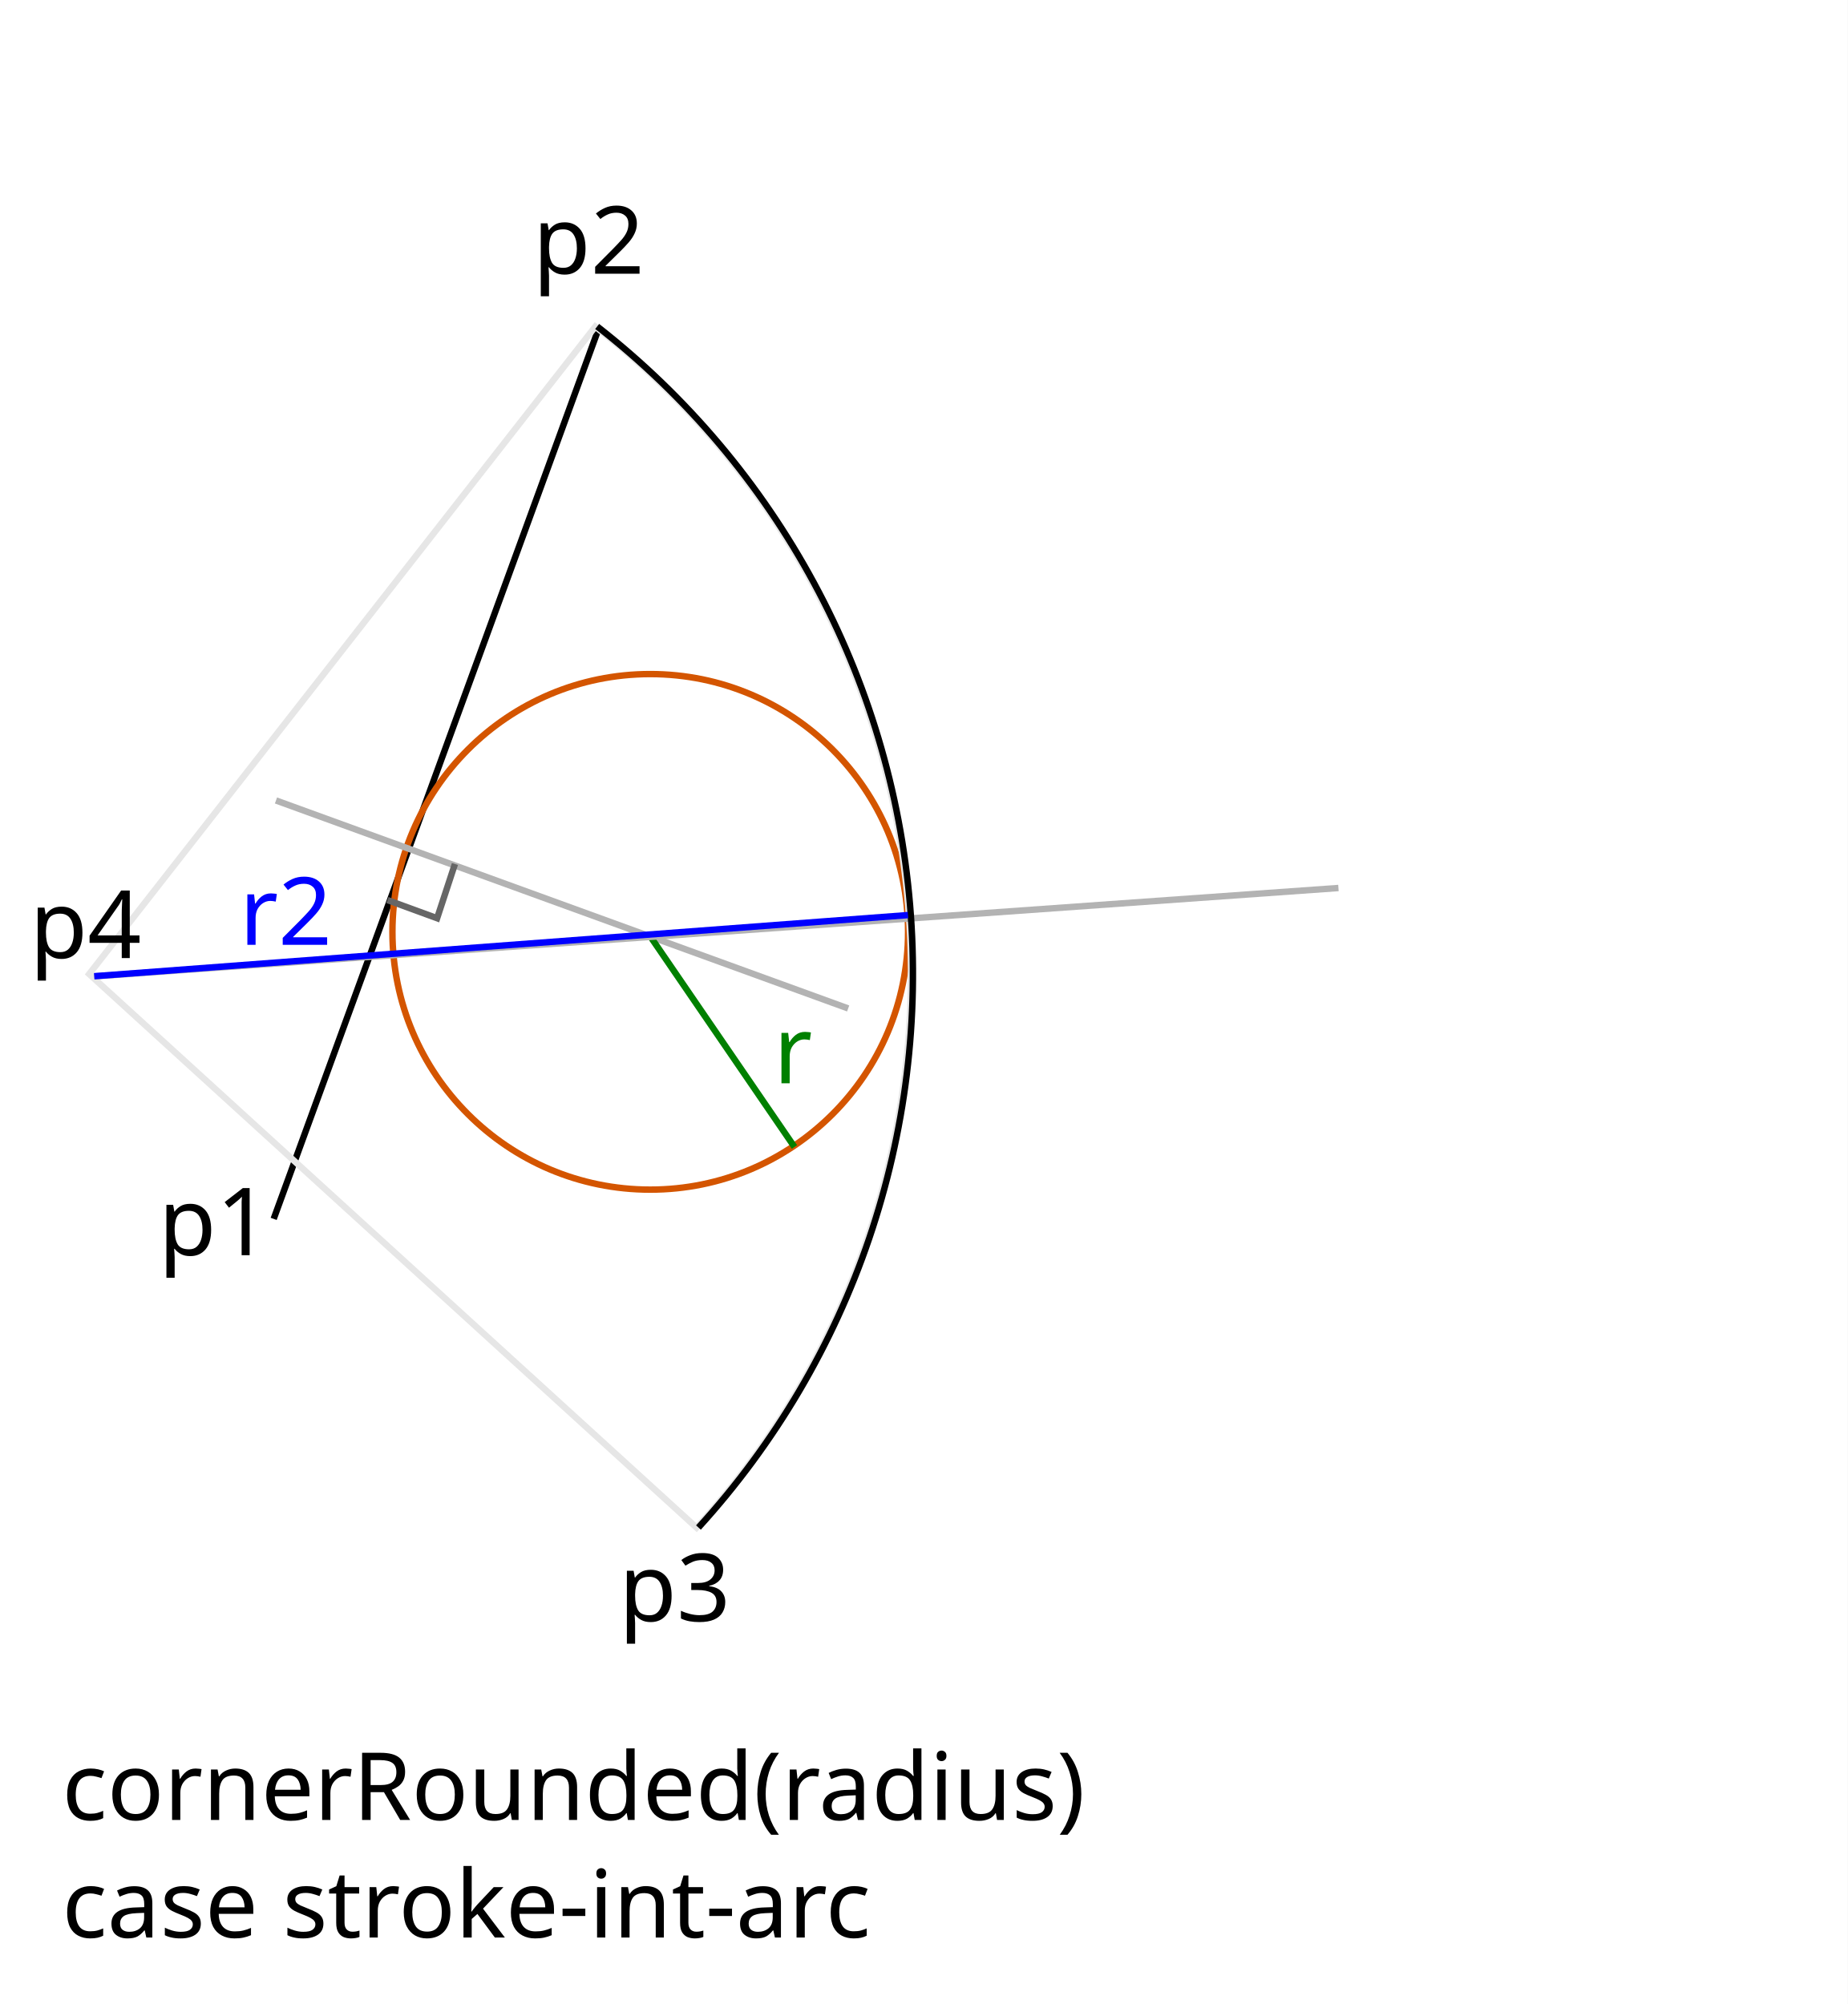
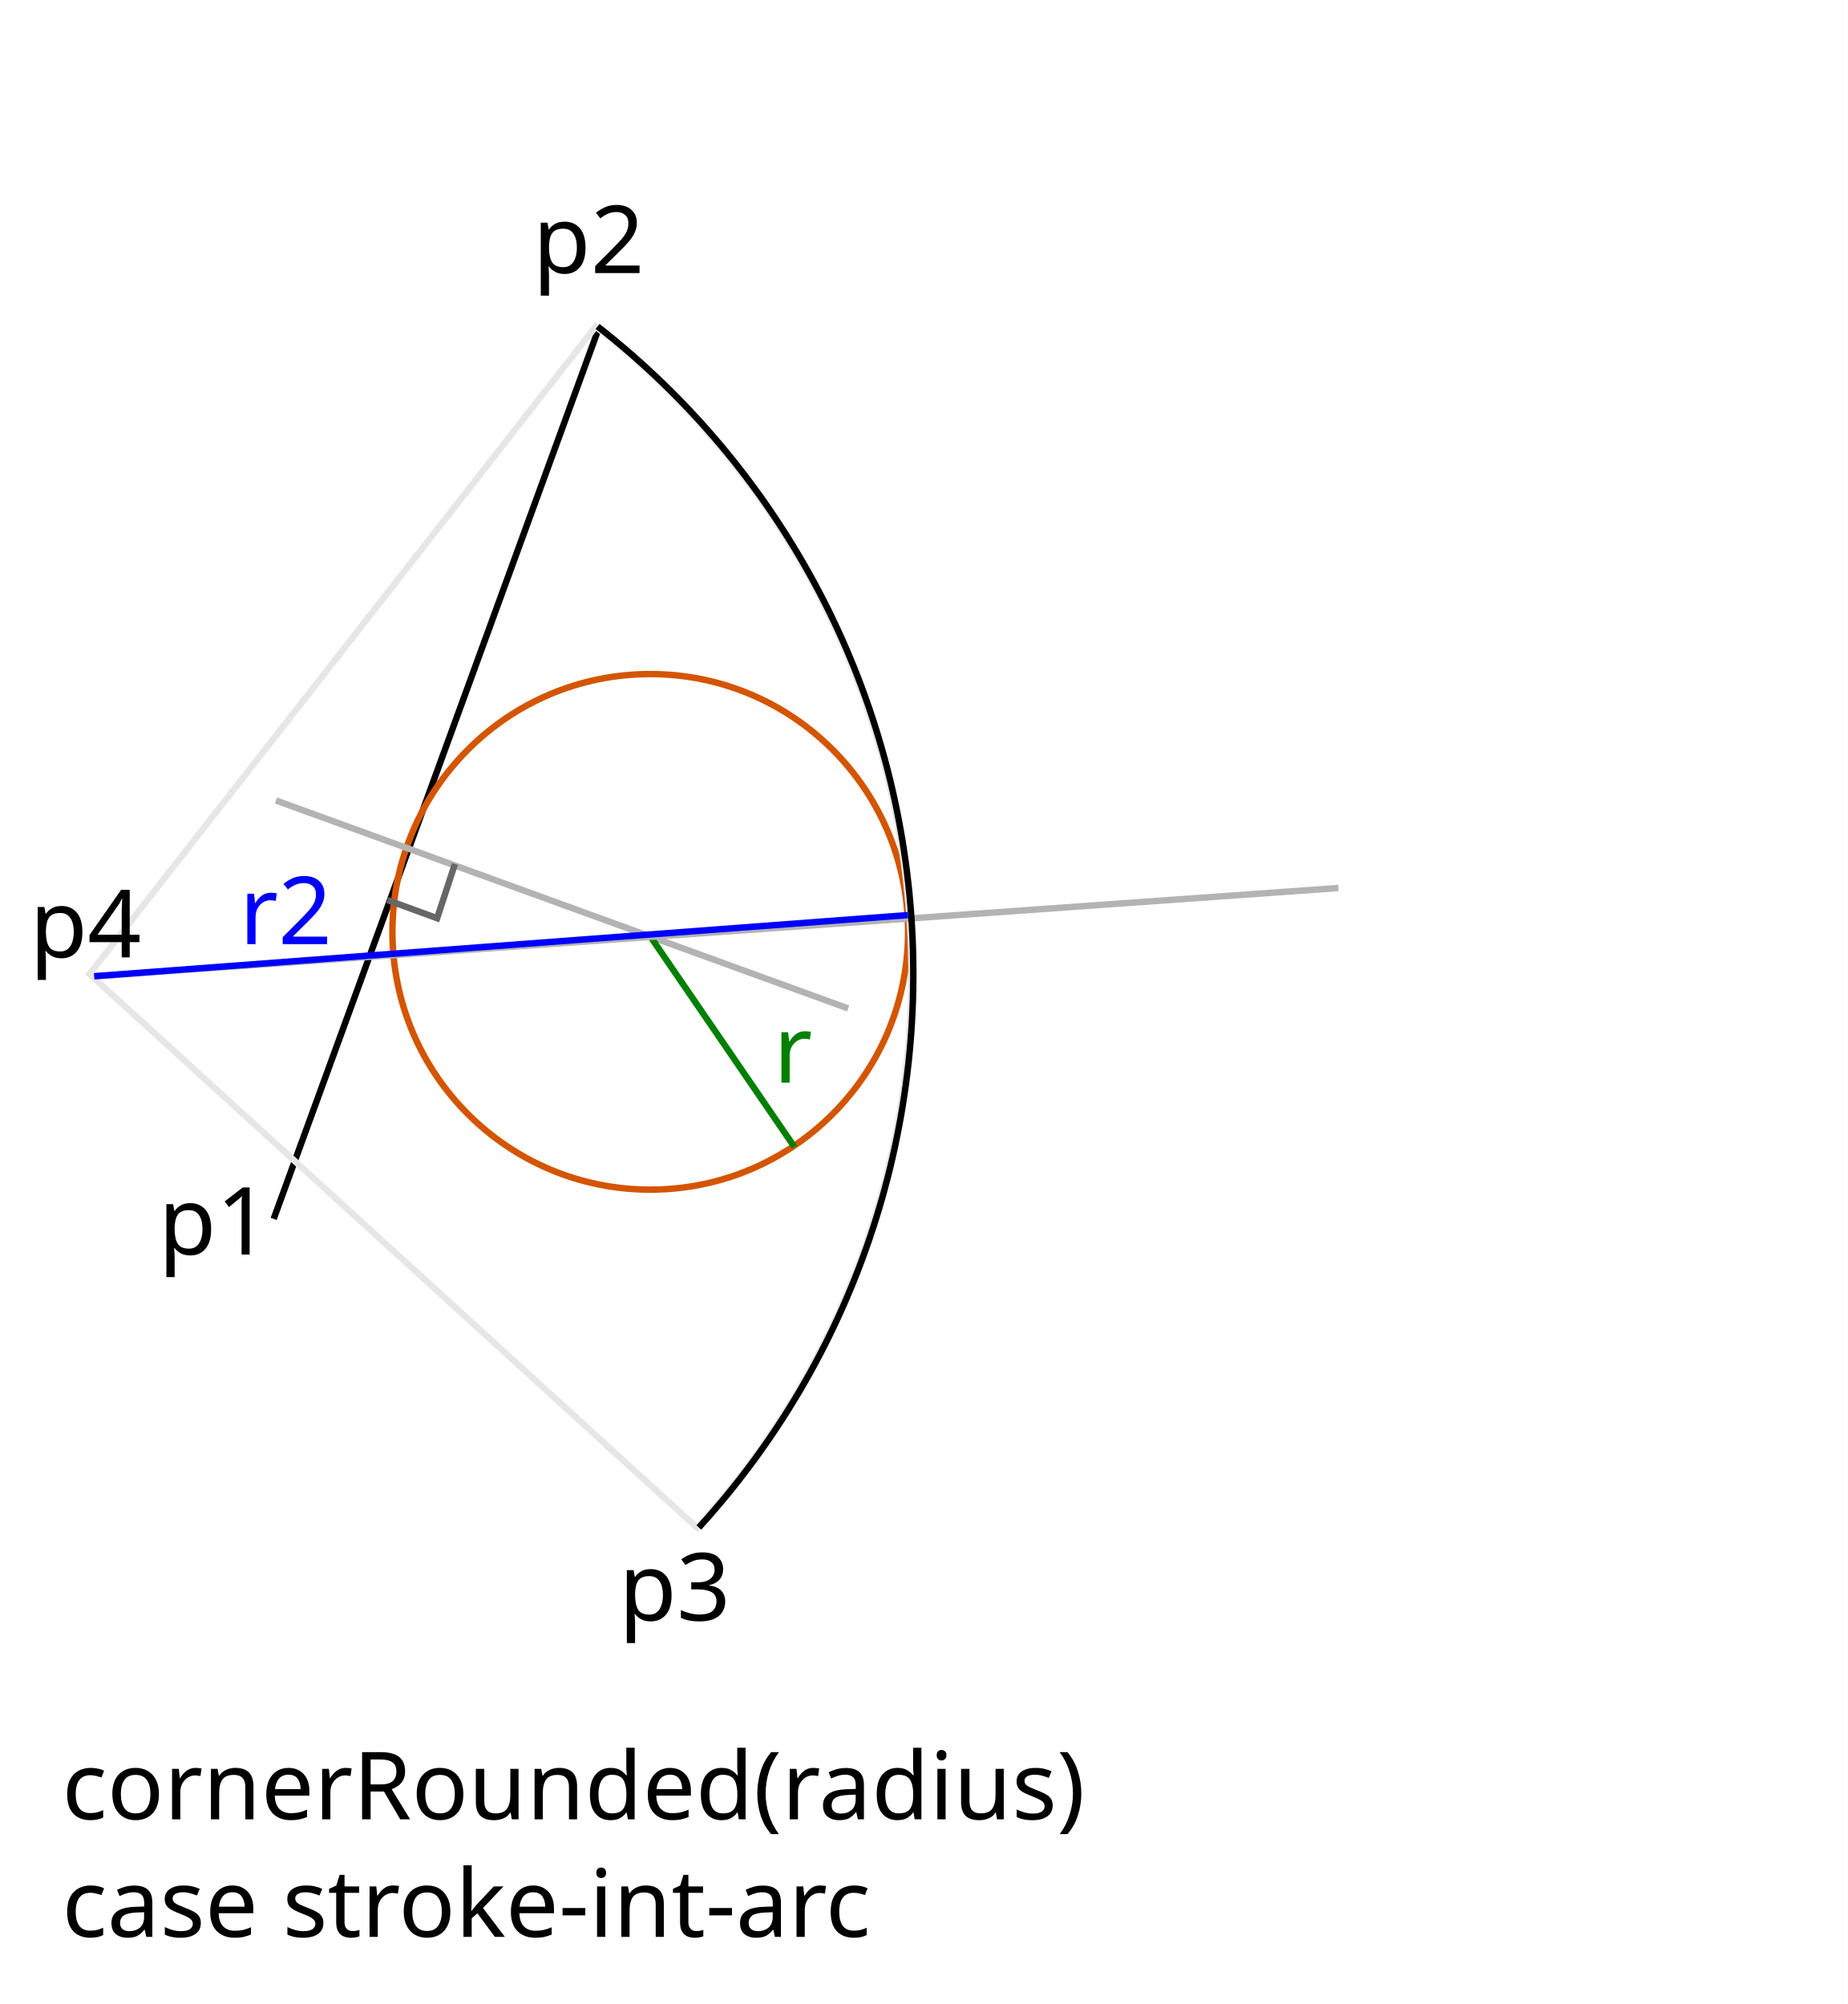
<svg xmlns="http://www.w3.org/2000/svg" width="288.04" height="312.454" viewBox="0 0 76.211 82.67">
  <defs>
    <path id="a" d="M86.405 8251.748h70.081v57.682H86.405z" />
    <path id="b" d="M204.843 8338.396h83.853v42.639h-83.853z" />
    <path id="c" d="M343.183 8353.117h64.675v45.493h-64.675z" />
    <path id="d" d="M307.065 8197.744h48.525v24.999h-48.525z" />
    <path id="e" d="M79.05 8300.684h229.944v49.053H79.05z" />
    <path id="f" d="M251.717 8436.273h62.168v32.45h-62.168z" />
    <path id="g" d="M420.706 8448.941h77.717v48.312h-77.717z" />
  </defs>
-   <g transform="translate(-25.04888,-2293.494)">
+   <g transform="translate(-25.049 -2293.494)">
    <path d="M25.181 2293.626h75.946v82.406H25.181z" style="fill:#fff;stroke:#fff;stroke-width:.265" />
    <path d="m36.337 2343.776 13.424-36.784" style="fill:none;stroke:#000;stroke-width:.265px;stroke-linecap:butt;stroke-linejoin:miter;stroke-opacity:1" />
-     <text xml:space="preserve" style="font-size:14.667px;line-height:1.25;font-family:sans-serif;white-space:pre;shape-inside:url(#a);display:inline" transform="matrix(0.2645833,0,0,0.2645833,8.722064,158.5663)">
+     <text xml:space="preserve" style="font-size:14.667px;line-height:1.25;font-family:sans-serif;white-space:pre;shape-inside:url(#a);display:inline" transform="matrix(.26458 0 0 .26458 8.722 158.566)">
      <tspan x="86.404" y="8264.725">p1</tspan>
    </text>
-     <text xml:space="preserve" style="font-size:14.667px;line-height:1.25;font-family:sans-serif;white-space:pre;shape-inside:url(#b);display:inline" transform="matrix(0.2645833,0,0,0.2645833,-7.174406,95.15284)">
+     <text xml:space="preserve" style="font-size:14.667px;line-height:1.25;font-family:sans-serif;white-space:pre;shape-inside:url(#b);display:inline" transform="matrix(.26458 0 0 .26458 -7.174 95.153)">
      <tspan x="204.844" y="8351.371">p2</tspan>
    </text>
-     <text xml:space="preserve" style="font-size:14.667px;line-height:1.25;font-family:sans-serif;white-space:pre;shape-inside:url(#c);display:inline" transform="matrix(0.2645833,0,0,0.2645833,-40.22596,146.8434)">
+     <text xml:space="preserve" style="font-size:14.667px;line-height:1.25;font-family:sans-serif;white-space:pre;shape-inside:url(#c);display:inline" transform="matrix(.26458 0 0 .26458 -40.226 146.843)">
      <tspan x="343.182" y="8366.094">p3</tspan>
    </text>
    <circle cx="51.869" cy="2331.935" r="10.634" style="fill:none;stroke:#d45500;stroke-width:.265" />
    <path d="m36.432 2326.515 23.6 8.58" style="fill:none;stroke:#b3b3b3;stroke-width:.265px;stroke-linecap:butt;stroke-linejoin:miter;stroke-opacity:1" />
    <path d="m51.81 2332.034 6.006 8.775" style="fill:none;stroke:green;stroke-width:.265px;stroke-linecap:butt;stroke-linejoin:miter;stroke-opacity:1" />
-     <text xml:space="preserve" style="font-size:14.667px;line-height:1.25;font-family:sans-serif;white-space:pre;shape-inside:url(#d);display:inline;fill:green" transform="matrix(0.2645833,0,0,0.2645833,-24.29328,165.7621)">
+     <text xml:space="preserve" style="font-size:14.667px;line-height:1.25;font-family:sans-serif;white-space:pre;shape-inside:url(#d);display:inline;fill:green" transform="matrix(.26458 0 0 .26458 -24.293 165.762)">
      <tspan x="307.064" y="8210.721">r</tspan>
    </text>
    <path d="m41.028 2330.623 2.05.75.735-2.237" style="fill:none;stroke:#666;stroke-width:.265px;stroke-linecap:butt;stroke-linejoin:miter;stroke-opacity:1" />
-     <text xml:space="preserve" style="font-size:14.667px;line-height:1.25;font-family:sans-serif;white-space:pre;shape-inside:url(#e);display:inline" transform="matrix(0.2645833,0,0,0.2645833,6.689947,168.9155)">
+     <text xml:space="preserve" style="font-size:14.667px;line-height:1.25;font-family:sans-serif;white-space:pre;shape-inside:url(#e);display:inline" transform="matrix(.26458 0 0 .26458 6.69 168.916)">
      <tspan x="79.051" y="8313.66">cornerRounded(radius)
</tspan>
      <tspan x="79.051" y="8331.993">case stroke-int-arc</tspan>
    </text>
-     <path d="M-2069.304-1021.046a33.9 33.9 0 0 1-27.124.43 33.9 33.9 0 0 1-18.755-19.598l31.824-11.68z" style="fill:none;stroke:#e6e6e6;stroke-width:.265" transform="rotate(-117.4946)" />
+     <path d="M-2069.304-1021.046a33.9 33.9 0 0 1-27.124.43 33.9 33.9 0 0 1-18.755-19.598l31.824-11.68z" style="fill:none;stroke:#e6e6e6;stroke-width:.265" transform="rotate(-117.495)" />
    <path d="m80.254 2330.126-51.31 3.646" style="fill:none;stroke:#b3b3b3;stroke-width:.265px;stroke-linecap:butt;stroke-linejoin:miter;stroke-opacity:1" />
-     <path d="M-2069.335-1020.974a33.9 33.9 0 0 1-27.124.43 33.9 33.9 0 0 1-18.756-19.599" style="fill:none;stroke:#000;stroke-width:.265" transform="rotate(-117.4946)" />
+     <path d="M-2069.335-1020.974a33.9 33.9 0 0 1-27.124.43 33.9 33.9 0 0 1-18.756-19.599" style="fill:none;stroke:#000;stroke-width:.265" transform="rotate(-117.495)" />
    <path d="m62.5 2331.243-33.566 2.522" style="fill:none;stroke:#00f;stroke-width:.265px;stroke-linecap:butt;stroke-linejoin:miter;stroke-opacity:1" />
-     <text xml:space="preserve" style="font-size:14.667px;line-height:1.25;font-family:sans-serif;white-space:pre;shape-inside:url(#f);display:inline;fill:#00f" transform="matrix(0.2645833,0,0,0.2645833,-31.67939,96.93901)">
+     <text xml:space="preserve" style="font-size:14.667px;line-height:1.25;font-family:sans-serif;white-space:pre;shape-inside:url(#f);display:inline;fill:#00f" transform="matrix(.26458 0 0 .26458 -31.68 96.939)">
      <tspan x="251.717" y="8449.25">r2</tspan>
    </text>
-     <text xml:space="preserve" style="font-size:14.667px;line-height:1.25;font-family:sans-serif;white-space:pre;shape-inside:url(#g);display:inline" transform="matrix(0.2645833,0,0,0.2645833,-85.03675,94.13387)">
+     <text xml:space="preserve" style="font-size:14.667px;line-height:1.25;font-family:sans-serif;white-space:pre;shape-inside:url(#g);display:inline" transform="matrix(.26458 0 0 .26458 -85.037 94.134)">
      <tspan x="420.705" y="8461.918">p4</tspan>
    </text>
  </g>
</svg>
